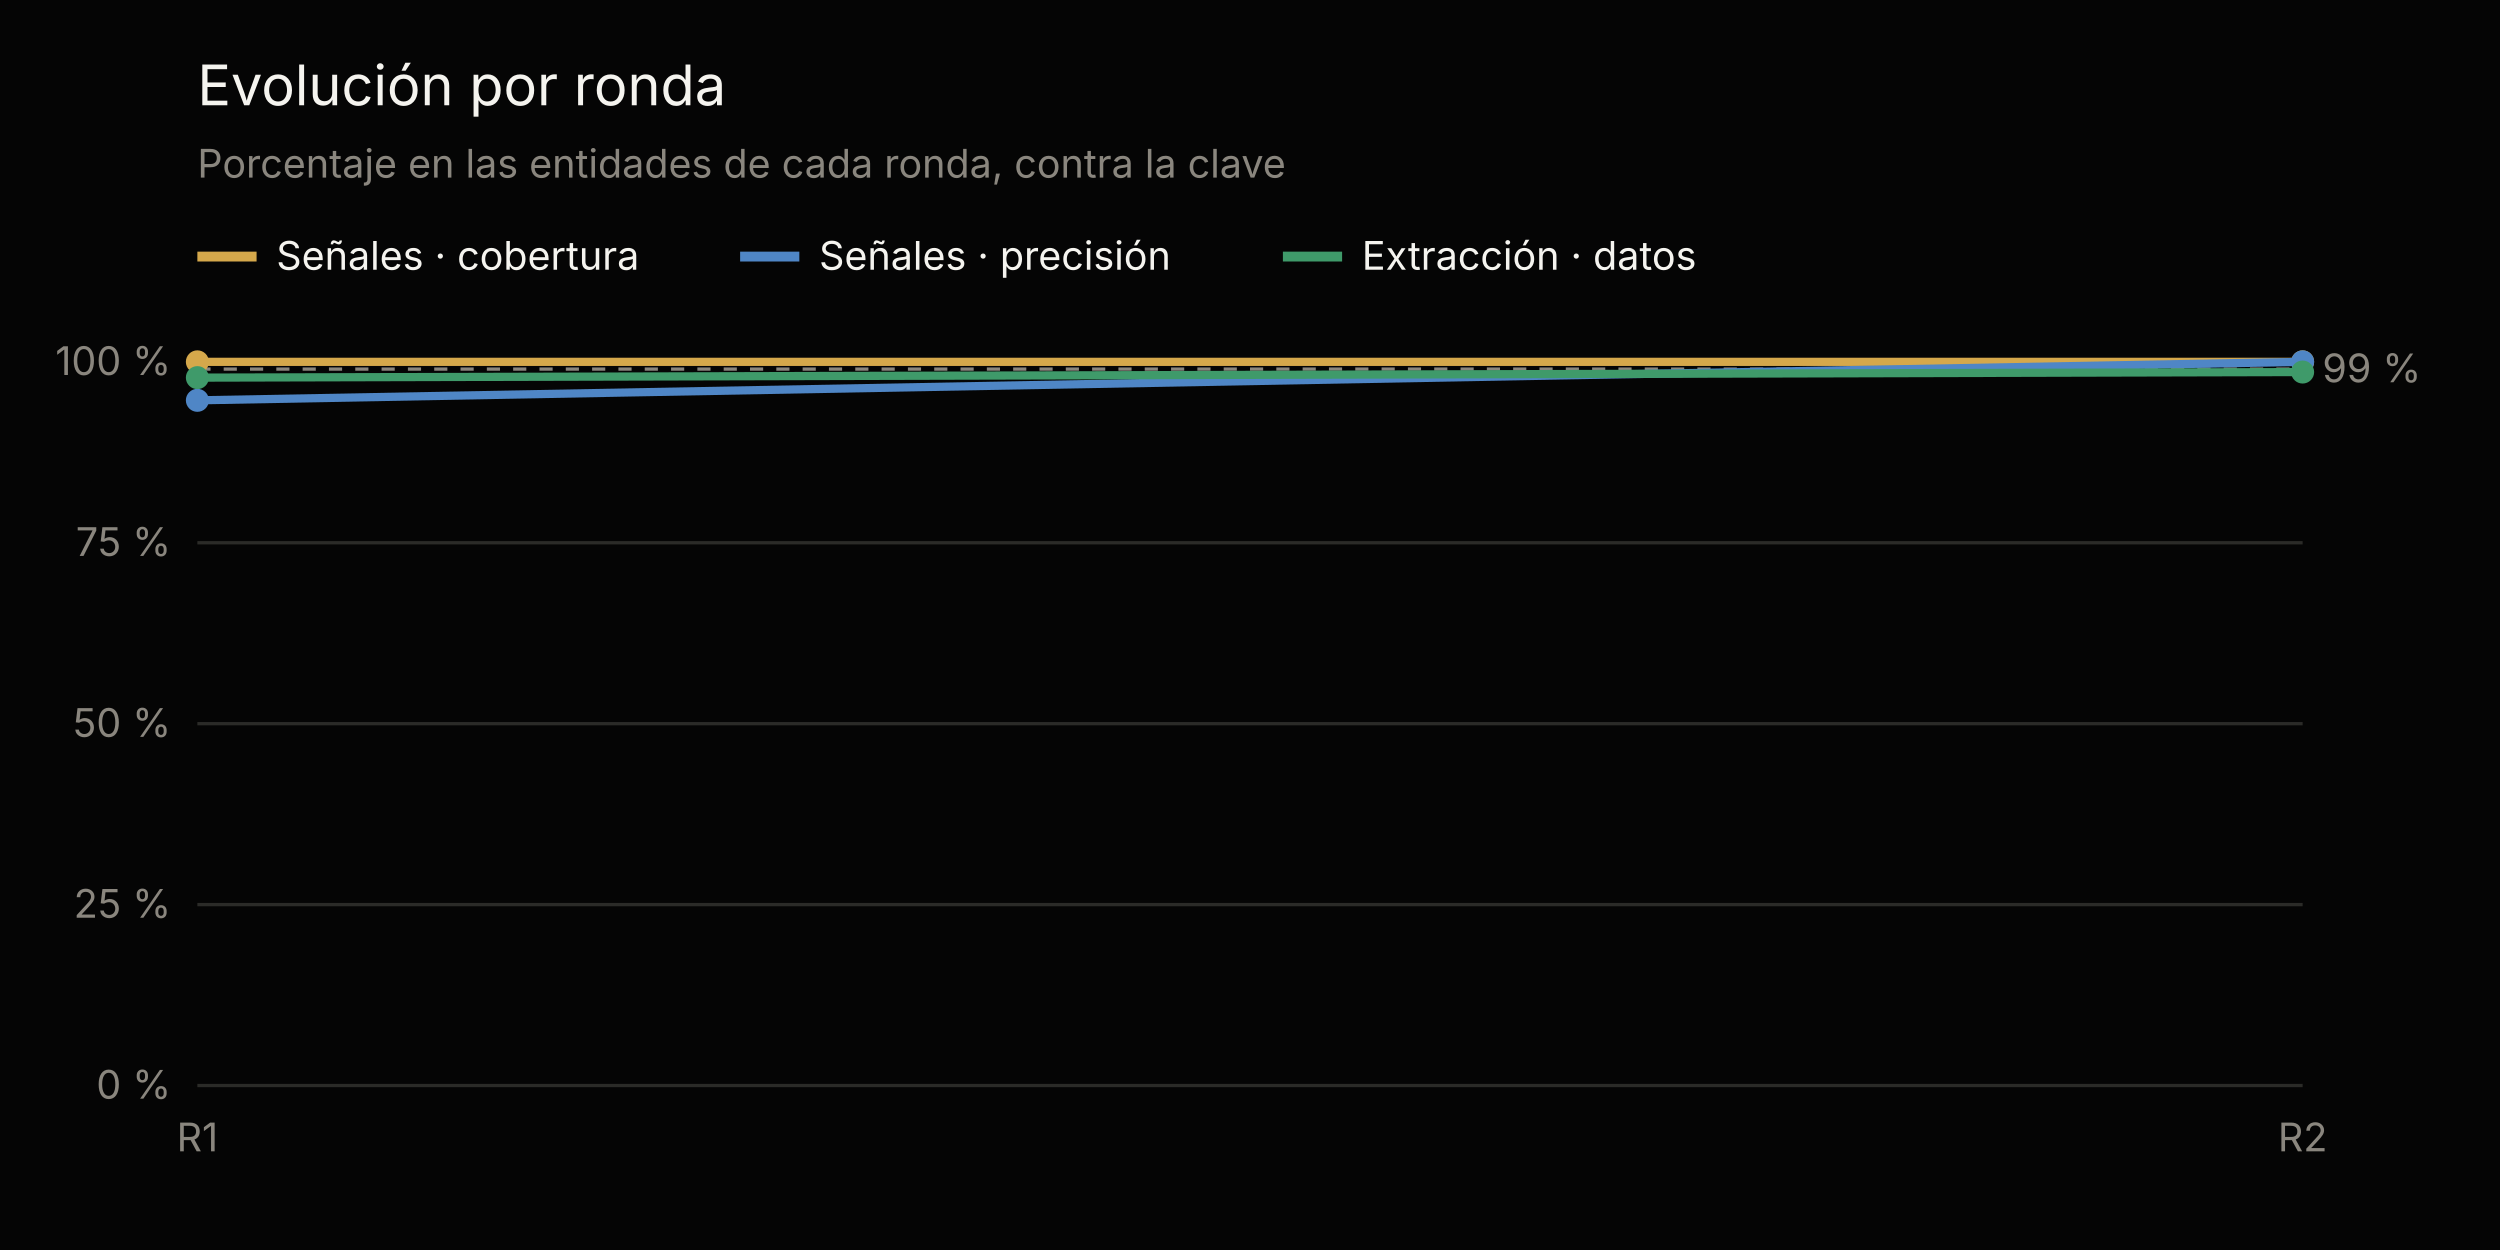
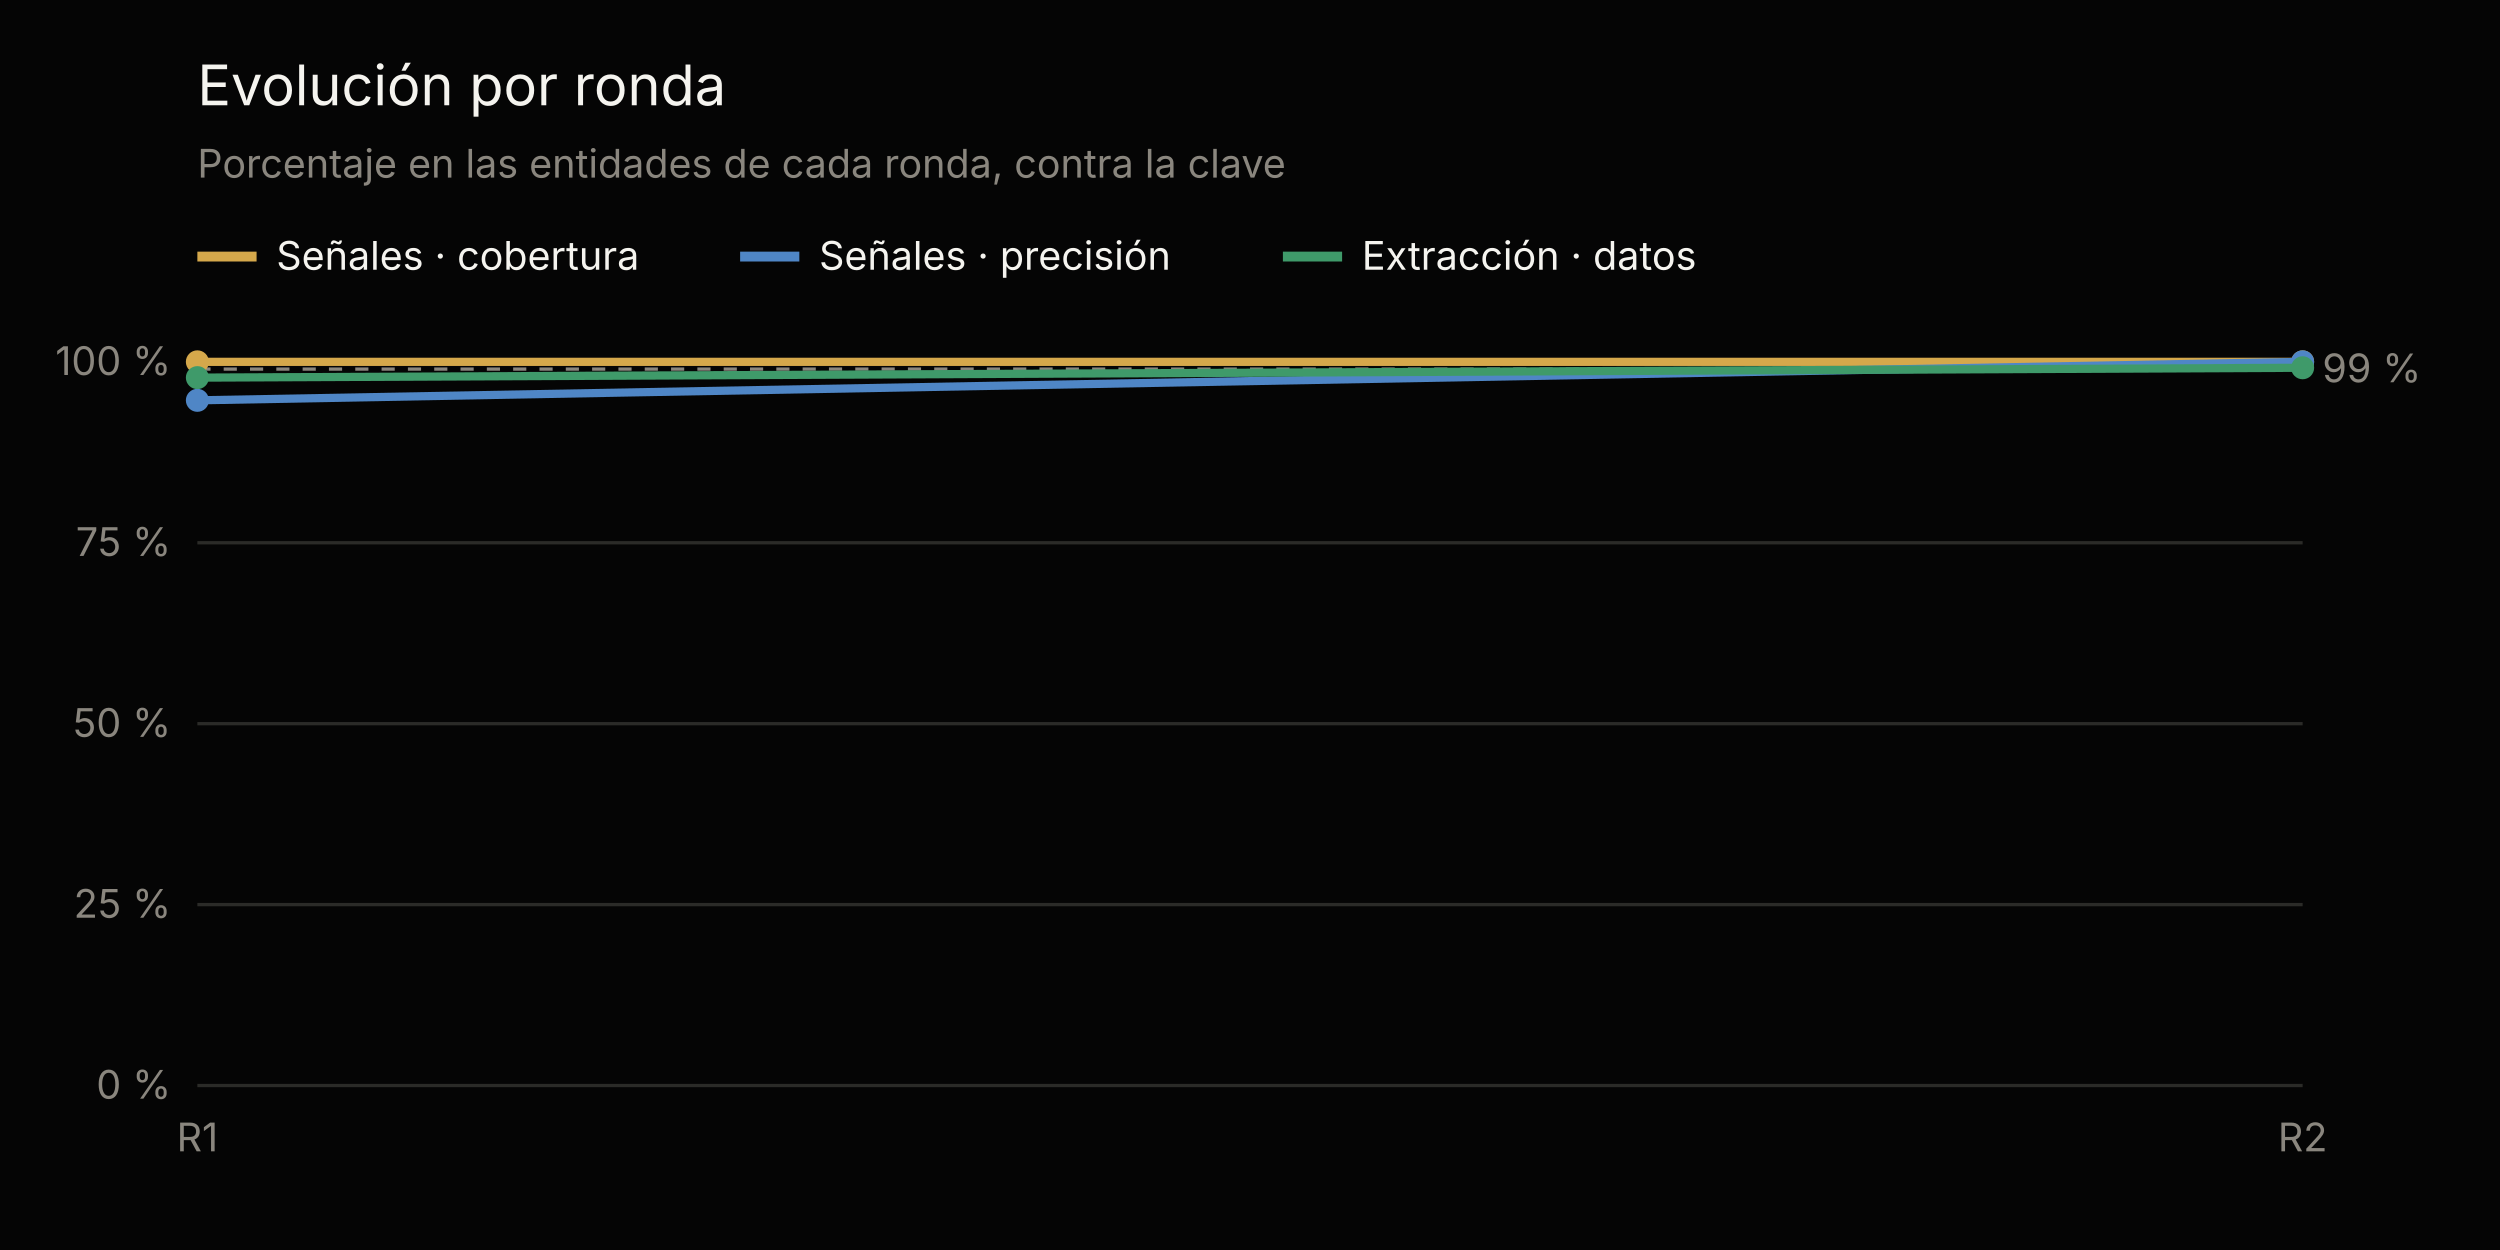
<svg xmlns="http://www.w3.org/2000/svg" viewBox="0 0 760 380" font-family="Inter, Arial, sans-serif" font-size="12">
  <rect width="760" height="380" fill="#050505" />
  <text x="60" y="32" font-size="17" fill="#f5f4ef">Evolución por ronda</text>
  <text x="60" y="54" fill="#8a867e">Porcentaje en las entidades de cada ronda, contra la clave</text>
  <line x1="60" x2="78" y1="78" y2="78" stroke="#d5a84b" stroke-width="3" />
  <text x="84" y="82" fill="#f5f4ef">Señales · cobertura</text>
  <line x1="225" x2="243" y1="78" y2="78" stroke="#4f86c6" stroke-width="3" />
  <text x="249" y="82" fill="#f5f4ef">Señales · precisión</text>
  <line x1="390" x2="408" y1="78" y2="78" stroke="#3f9a6a" stroke-width="3" />
  <text x="414" y="82" fill="#f5f4ef">Extracción · datos</text>
  <line x1="60" x2="700" y1="330.0" y2="330.0" stroke="#2b2b28" />
  <text x="52" y="334.0" text-anchor="end" fill="#8a867e">0 %</text>
  <line x1="60" x2="700" y1="275.0" y2="275.0" stroke="#2b2b28" />
  <text x="52" y="279.0" text-anchor="end" fill="#8a867e">25 %</text>
  <line x1="60" x2="700" y1="220.0" y2="220.0" stroke="#2b2b28" />
  <text x="52" y="224.0" text-anchor="end" fill="#8a867e">50 %</text>
  <line x1="60" x2="700" y1="165.0" y2="165.0" stroke="#2b2b28" />
  <text x="52" y="169.0" text-anchor="end" fill="#8a867e">75 %</text>
  <line x1="60" x2="700" y1="110.0" y2="110.0" stroke="#2b2b28" />
  <text x="52" y="114.0" text-anchor="end" fill="#8a867e">100 %</text>
  <line x1="60" x2="700" y1="112.2" y2="112.2" stroke="#8a867e" stroke-dasharray="4 4" />
  <text x="706" y="116.2" fill="#8a867e">99 %</text>
  <text x="60.0" y="350" text-anchor="middle" fill="#8a867e">R1</text>
  <text x="700.0" y="350" text-anchor="middle" fill="#8a867e">R2</text>
  <path d="M60.0,110.0 L700.0,110.0" fill="none" stroke="#d5a84b" stroke-width="2.5" />
  <circle cx="60.0" cy="110.0" r="3.5" fill="#d5a84b" />
  <circle cx="700.0" cy="110.0" r="3.5" fill="#d5a84b" />
  <path d="M60.0,121.7 L700.0,110.0" fill="none" stroke="#4f86c6" stroke-width="2.5" />
  <circle cx="60.0" cy="121.7" r="3.5" fill="#4f86c6" />
  <circle cx="700.0" cy="110.0" r="3.5" fill="#4f86c6" />
-   <path d="M60.0,114.8 L700.0,113.1" fill="none" stroke="#3f9a6a" stroke-width="2.5" />
+   <path d="M60.0,114.8 L700.0,111.8" fill="none" stroke="#3f9a6a" stroke-width="2.5" />
  <circle cx="60.0" cy="114.8" r="3.5" fill="#3f9a6a" />
-   <circle cx="700.0" cy="113.1" r="3.5" fill="#3f9a6a" />
+   <circle cx="700.0" cy="111.8" r="3.5" fill="#3f9a6a" />
</svg>
